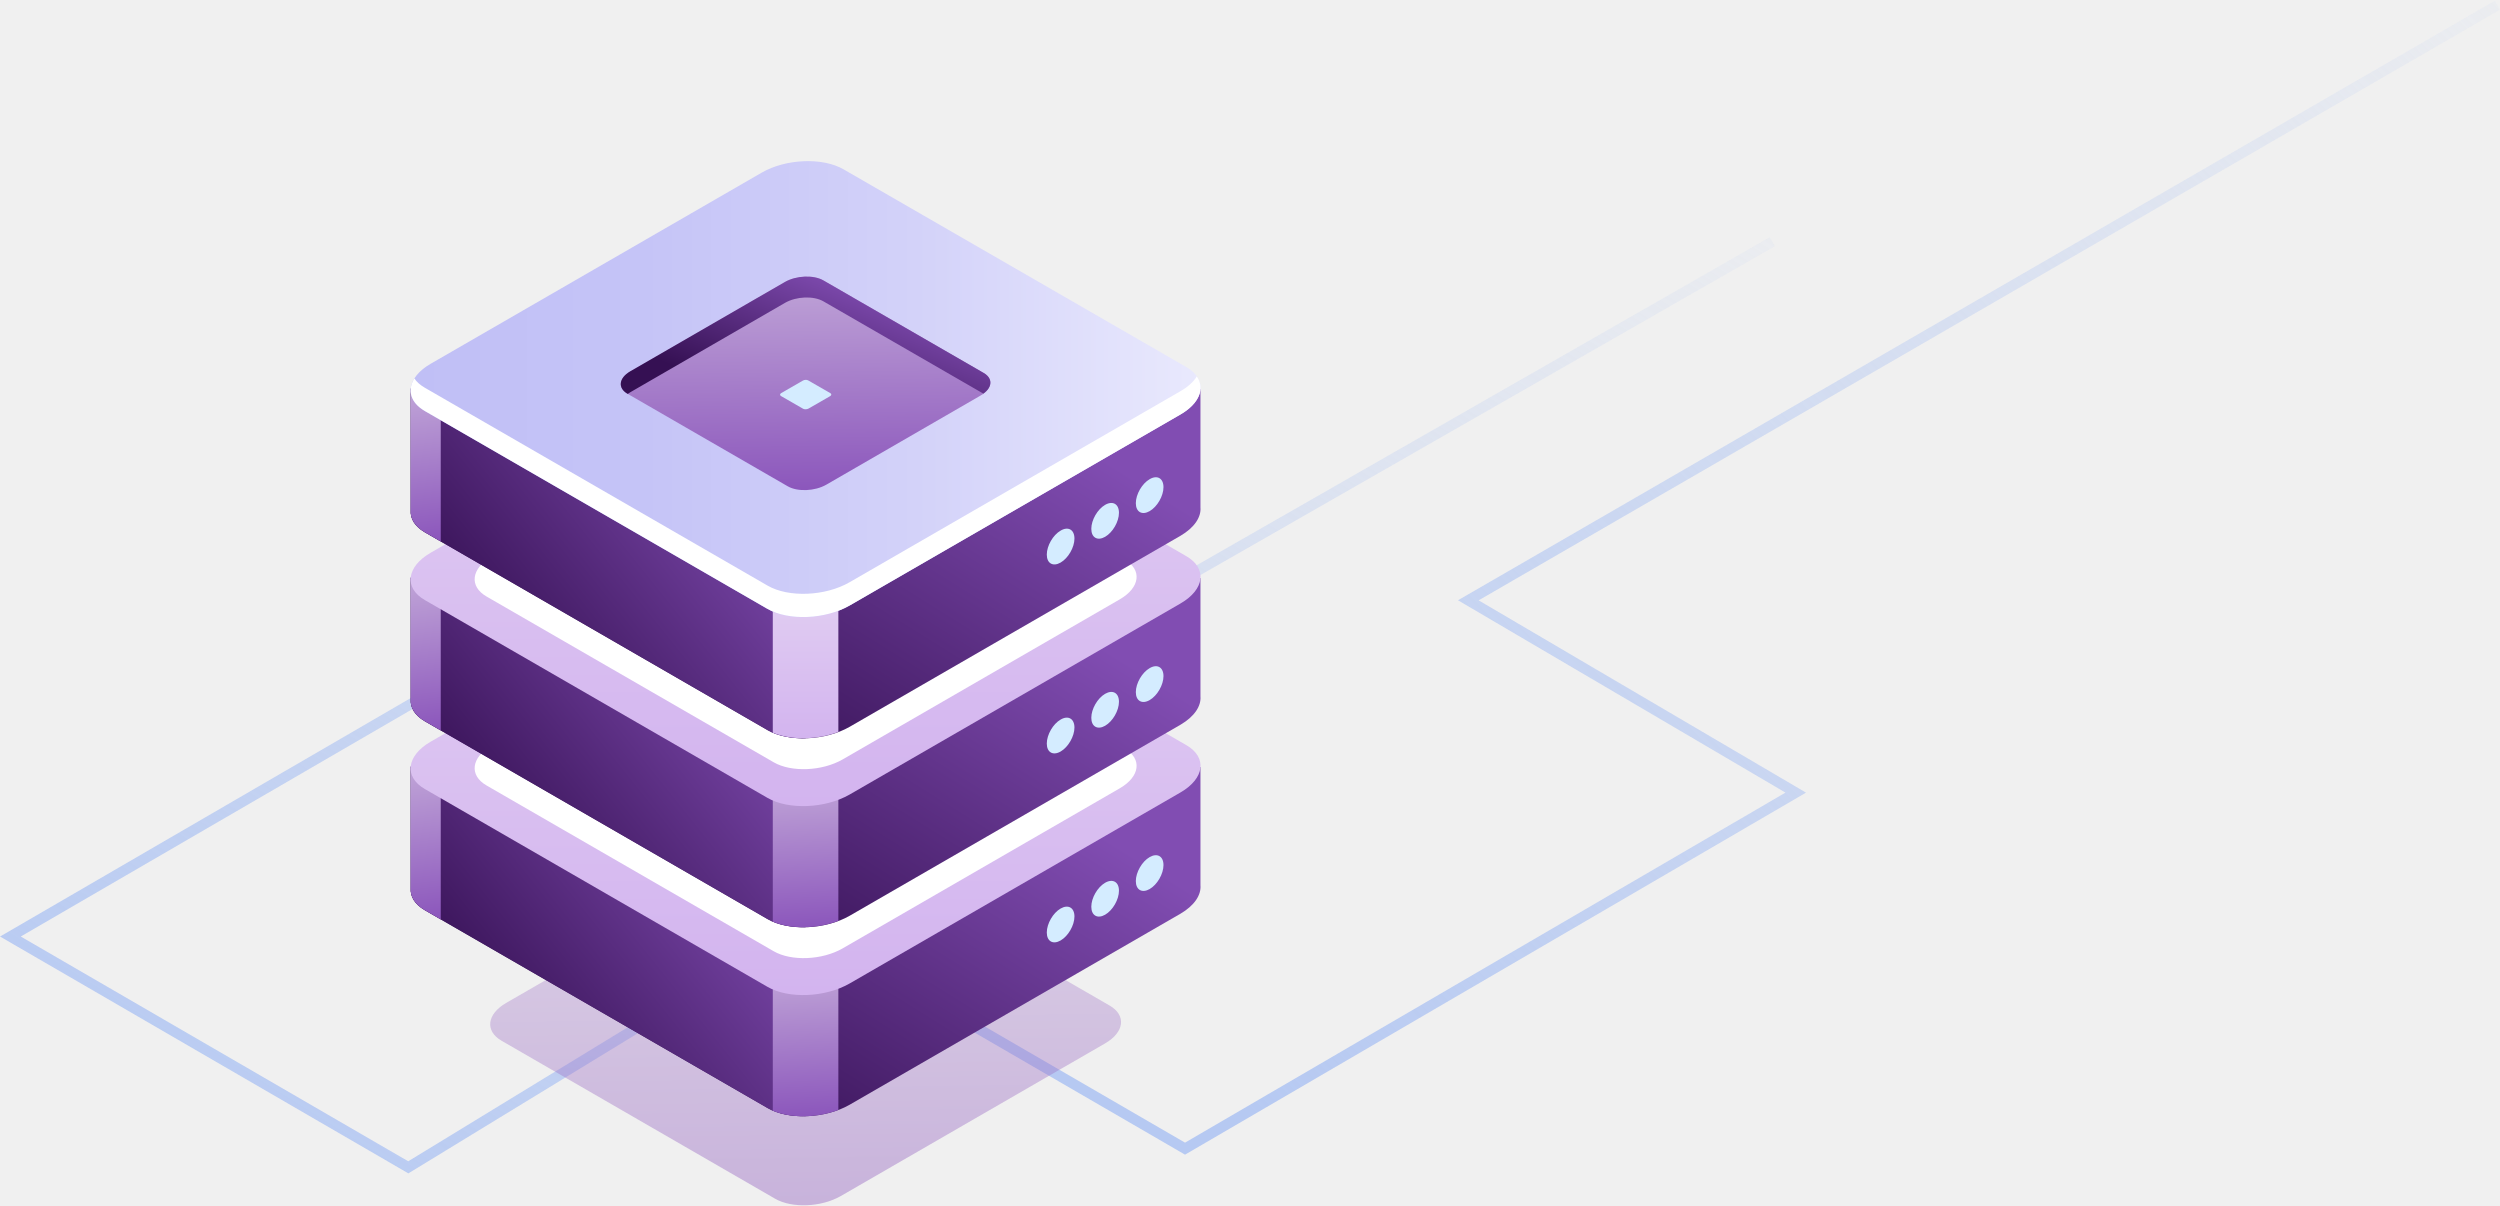
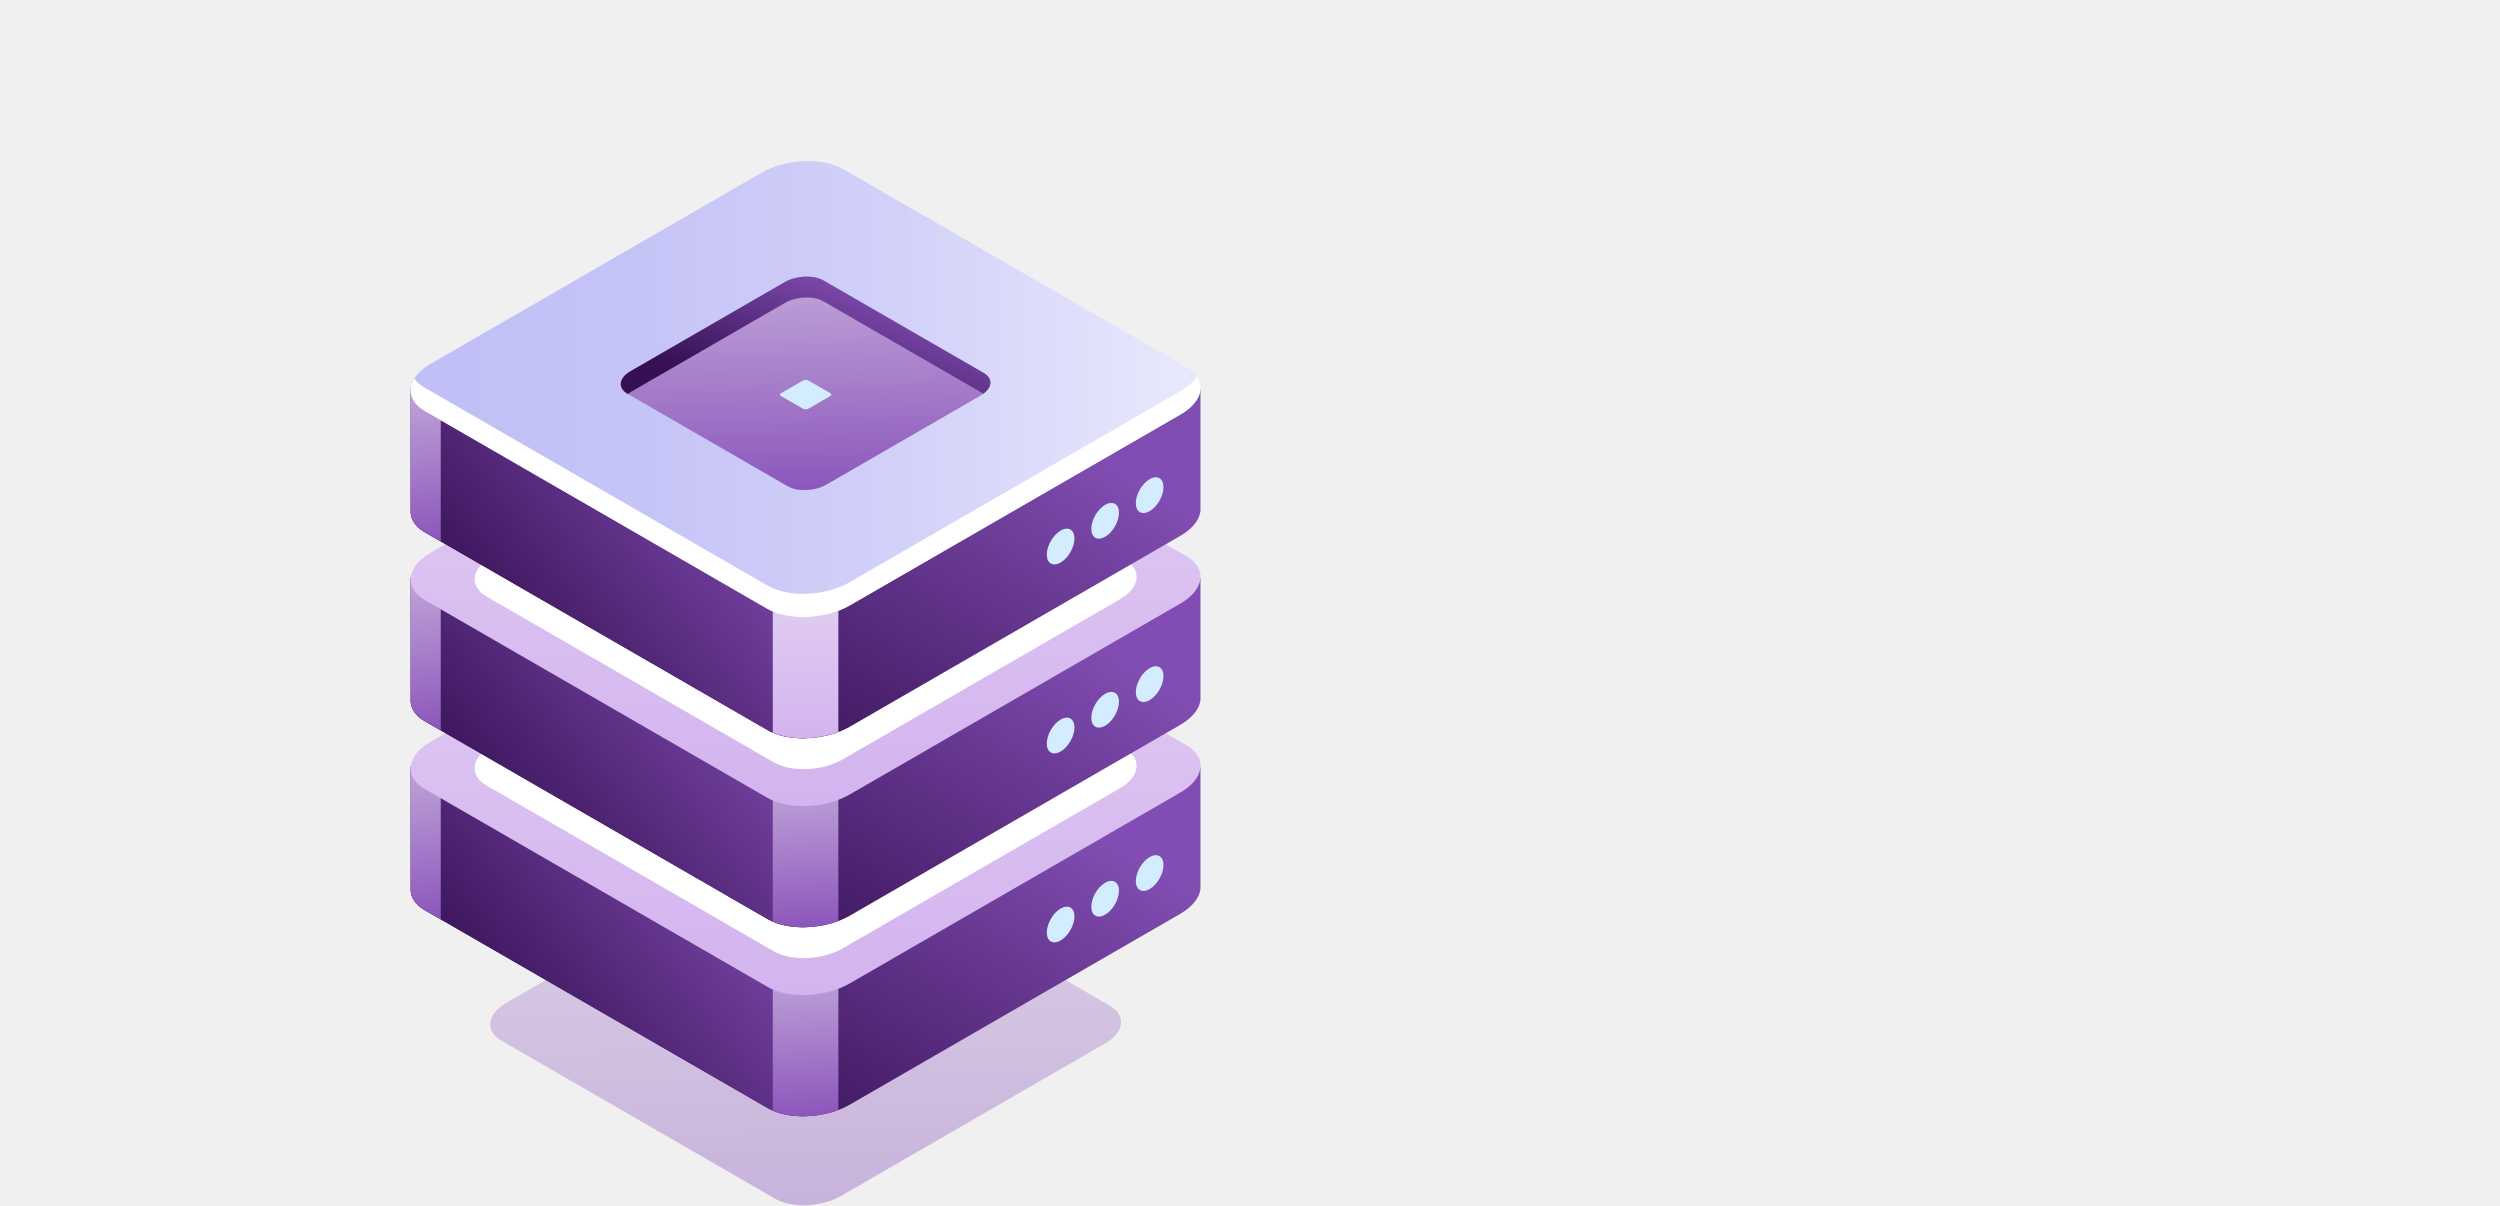
<svg xmlns="http://www.w3.org/2000/svg" width="481" height="232" viewBox="0 0 481 232" fill="none">
-   <path d="M178 192L228 221L345.5 152.5L282.5 115.5L480.5 1" stroke="url(#paint0_linear_285_15859)" stroke-width="2" />
-   <path d="M147.5 182.501L78.558 224.593L2 180.186L164.197 86.001L217.598 117.139L341 46.5" stroke="url(#paint1_linear_285_15859)" stroke-width="2" />
-   <path opacity="0.4" d="M149.148 230.644L96.489 200.233C93.264 198.359 93.667 195.115 97.395 192.958L148.241 163.596C151.969 161.439 157.612 161.198 160.856 163.072L213.515 193.482C216.74 195.356 216.337 198.601 212.608 200.757L161.763 230.12C158.015 232.276 152.372 232.498 149.148 230.644Z" fill="url(#paint2_linear_285_15859)" />
-   <path d="M230.968 170.327V147.574L179.961 147.554L162.328 137.377C158.277 135.039 151.203 135.342 146.548 138.022L130.103 147.514L79.036 147.494V170.891C78.915 172.463 79.802 173.995 81.757 175.123L147.697 213.192C151.747 215.529 158.821 215.227 163.476 212.547L227.139 175.788C229.819 174.216 231.129 172.201 230.968 170.327Z" fill="url(#paint3_linear_285_15859)" />
-   <path d="M154.992 135.805C152.029 135.886 148.966 136.631 146.527 138.022L130.083 147.514L79.016 147.494V170.891C78.895 172.463 79.782 173.995 81.736 175.123L147.676 213.192C149.611 214.32 152.271 214.824 155.012 214.764V135.805H154.992Z" fill="url(#paint4_linear_285_15859)" />
-   <path d="M84.8 147.494H79.016V170.891C78.895 172.463 79.782 173.995 81.736 175.123L84.8 176.897V147.494Z" fill="url(#paint5_linear_285_15859)" />
-   <path d="M148.685 213.695C152.171 215.187 157.229 215.106 161.3 213.554V186.993H148.685V213.695Z" fill="url(#paint6_linear_285_15859)" />
-   <path d="M147.676 189.875L81.737 151.806C77.686 149.469 78.19 145.398 82.865 142.697L146.528 105.939C151.203 103.238 158.277 102.956 162.307 105.294L228.247 143.362C232.298 145.7 231.794 149.771 227.118 152.471L163.456 189.23C158.78 191.91 151.727 192.213 147.676 189.875Z" fill="url(#paint7_linear_285_15859)" />
-   <path d="M148.865 183.023L93.607 151.121C90.221 149.166 90.644 145.741 94.554 143.483L147.898 112.67C151.808 110.413 157.733 110.171 161.138 112.126L216.397 144.028C219.783 145.982 219.36 149.408 215.45 151.665L162.106 182.479C158.176 184.736 152.251 184.978 148.865 183.023Z" fill="white" />
-   <path d="M206.724 176.332C206.724 178.025 205.535 180.101 204.063 180.947C202.592 181.794 201.403 181.109 201.403 179.416C201.403 177.723 202.592 175.647 204.063 174.801C205.535 173.954 206.724 174.64 206.724 176.332Z" fill="#D4ECFF" />
-   <path d="M215.288 171.375C215.288 173.068 214.099 175.143 212.628 175.99C211.157 176.836 209.968 176.151 209.968 174.458C209.968 172.765 211.157 170.69 212.628 169.843C214.099 168.997 215.288 169.682 215.288 171.375Z" fill="#D4ECFF" />
-   <path d="M223.854 166.437C223.854 168.13 222.665 170.206 221.193 171.052C219.722 171.899 218.533 171.213 218.533 169.521C218.533 167.828 219.722 165.752 221.193 164.906C222.665 164.059 223.854 164.744 223.854 166.437Z" fill="#D4ECFF" />
-   <path d="M230.968 133.971V111.219L179.961 111.199L162.328 101.021C158.277 98.684 151.203 98.986 146.548 101.666L130.103 111.158L79.036 111.138V134.536C78.915 136.107 79.802 137.639 81.757 138.768L147.697 176.836C151.747 179.174 158.821 178.872 163.476 176.191L227.139 139.433C229.819 137.861 231.129 135.845 230.968 133.971Z" fill="url(#paint8_linear_285_15859)" />
-   <path d="M154.992 99.45C152.029 99.53 148.966 100.276 146.527 101.666L130.083 111.158L79.016 111.138V134.536C78.895 136.107 79.782 137.639 81.736 138.768L147.676 176.836C149.611 177.965 152.271 178.469 155.012 178.408V99.45H154.992Z" fill="url(#paint9_linear_285_15859)" />
-   <path d="M84.8 111.138H79.016V134.535C78.895 136.107 79.782 137.639 81.736 138.768L84.8 140.541V111.138Z" fill="url(#paint10_linear_285_15859)" />
-   <path d="M148.685 177.32C152.171 178.811 157.229 178.731 161.3 177.179V150.617H148.685V177.32Z" fill="url(#paint11_linear_285_15859)" />
-   <path d="M147.676 153.519L81.737 115.451C77.686 113.113 78.19 109.042 82.865 106.342L146.528 69.583C151.203 66.883 158.277 66.601 162.307 68.938L228.247 107.007C232.298 109.345 231.794 113.415 227.118 116.116L163.456 152.875C158.78 155.555 151.727 155.857 147.676 153.519Z" fill="url(#paint12_linear_285_15859)" />
-   <path d="M148.865 146.667L93.607 114.766C90.221 112.811 90.644 109.385 94.554 107.128L147.898 76.314C151.808 74.057 157.733 73.815 161.138 75.77L216.397 107.672C219.783 109.627 219.36 113.053 215.45 115.31L162.106 146.123C158.176 148.38 152.251 148.622 148.865 146.667Z" fill="white" />
-   <path d="M206.724 139.977C206.724 141.67 205.535 143.745 204.063 144.592C202.592 145.438 201.403 144.753 201.403 143.06C201.403 141.367 202.592 139.291 204.063 138.445C205.535 137.578 206.724 138.284 206.724 139.977Z" fill="#D4ECFF" />
-   <path d="M215.288 135.019C215.288 136.712 214.099 138.788 212.628 139.634C211.157 140.481 209.968 139.795 209.968 138.103C209.968 136.41 211.157 134.334 212.628 133.488C214.099 132.641 215.288 133.326 215.288 135.019Z" fill="#D4ECFF" />
-   <path d="M223.854 130.082C223.854 131.775 222.665 133.85 221.193 134.697C219.722 135.543 218.533 134.858 218.533 133.165C218.533 131.472 219.722 129.397 221.193 128.55C222.665 127.684 223.854 128.389 223.854 130.082Z" fill="#D4ECFF" />
-   <path d="M230.968 97.616V74.863L179.961 74.843L162.328 64.666C158.277 62.328 151.203 62.631 146.548 65.311L130.103 74.803L79.036 74.783V98.18C78.915 99.752 79.802 101.284 81.757 102.412L147.697 140.481C151.747 142.818 158.821 142.516 163.476 139.836L227.139 103.077C229.819 101.505 231.129 99.49 230.968 97.616Z" fill="url(#paint13_linear_285_15859)" />
-   <path d="M154.992 63.094C152.029 63.175 148.966 63.92 146.527 65.311L130.083 74.803L79.016 74.783V98.18C78.895 99.752 79.782 101.284 81.736 102.412L147.676 140.481C149.611 141.609 152.271 142.113 155.012 142.053V63.094H154.992Z" fill="url(#paint14_linear_285_15859)" />
-   <path d="M84.8 74.783H79.016V98.18C78.895 99.752 79.782 101.284 81.736 102.412L84.8 104.186V74.783Z" fill="url(#paint15_linear_285_15859)" />
-   <path d="M148.685 140.964C152.171 142.456 157.229 142.375 161.3 140.823V114.262H148.685V140.964Z" fill="url(#paint16_linear_285_15859)" />
-   <path d="M147.676 117.164L81.737 79.095C77.686 76.758 78.19 72.687 82.865 69.986L146.528 33.228C151.203 30.527 158.277 30.245 162.307 32.583L228.267 70.631C232.318 72.969 231.814 77.04 227.139 79.74L163.476 116.499C158.781 119.199 151.727 119.502 147.676 117.164Z" fill="url(#paint17_linear_285_15859)" />
-   <path d="M227.119 75.266L163.456 112.025C158.781 114.725 151.707 115.008 147.677 112.67L81.737 74.601C80.83 74.077 80.165 73.473 79.722 72.808C78.331 75.045 78.956 77.463 81.737 79.075L147.677 117.144C151.727 119.481 158.801 119.179 163.456 116.499L227.119 79.74C230.746 77.644 231.855 74.722 230.263 72.425C229.638 73.453 228.59 74.42 227.119 75.266Z" fill="white" />
-   <path d="M206.724 103.621C206.724 105.314 205.535 107.39 204.063 108.236C202.592 109.083 201.403 108.397 201.403 106.705C201.403 105.012 202.592 102.936 204.063 102.09C205.535 101.223 206.724 101.908 206.724 103.621Z" fill="#D4ECFF" />
-   <path d="M215.288 98.664C215.288 100.356 214.099 102.432 212.628 103.279C211.157 104.125 209.968 103.44 209.968 101.747C209.968 100.054 211.157 97.978 212.628 97.132C214.099 96.286 215.288 96.971 215.288 98.664Z" fill="#D4ECFF" />
-   <path d="M223.854 93.726C223.854 95.419 222.665 97.495 221.193 98.341C219.722 99.188 218.533 98.502 218.533 96.81C218.533 95.117 219.722 93.041 221.193 92.195C222.665 91.328 223.854 92.033 223.854 93.726Z" fill="#D4ECFF" />
-   <path d="M151.566 93.565L120.713 75.75C118.818 74.662 119.06 72.747 121.237 71.478L151.022 54.267C153.199 52.998 156.524 52.877 158.418 53.965L189.272 71.78C191.167 72.868 190.925 74.783 188.748 76.052L158.963 93.263C156.766 94.512 153.461 94.653 151.566 93.565Z" fill="url(#paint18_linear_285_15859)" />
-   <path d="M154.529 78.652L150.257 76.193C149.995 76.032 150.035 75.77 150.337 75.609L154.469 73.231C154.771 73.05 155.234 73.029 155.496 73.191L159.769 75.649C160.031 75.811 159.99 76.073 159.688 76.234L155.557 78.612C155.255 78.773 154.791 78.793 154.529 78.652Z" fill="#D4ECFF" />
-   <path d="M120.713 75.75L120.793 75.79C120.934 75.689 121.075 75.589 121.237 75.488L151.022 58.278C153.219 57.008 156.524 56.887 158.418 57.975L189.192 75.73C190.945 74.48 191.026 72.787 189.272 71.76L158.418 53.945C156.524 52.856 153.219 52.998 151.022 54.247L121.237 71.457C119.06 72.747 118.818 74.642 120.713 75.75Z" fill="url(#paint19_linear_285_15859)" />
+   <path class="line" d="M178 192L228 221L345.5 152.5L282.5 115.5L480.5 1" stroke="url(#paint0_linear_285_15859)" stroke-width="2" />
+   <path class="line" d="M147.5 182.501L78.558 224.593L2 180.186L164.197 86.001L217.598 117.139L341 46.5" stroke="url(#paint1_linear_285_15859)" stroke-width="2" />
+   <path opacity="0.4" class="shadow" d="M149.148 230.644L96.489 200.233C93.264 198.359 93.667 195.115 97.395 192.958L148.241 163.596C151.969 161.439 157.612 161.198 160.856 163.072L213.515 193.482C216.74 195.356 216.337 198.601 212.608 200.757L161.763 230.12C158.015 232.276 152.372 232.498 149.148 230.644Z" fill="url(#paint2_linear_285_15859)" />
+   <g class="figure">
+     <path d="M230.968 170.327V147.574L179.961 147.554L162.328 137.377C158.277 135.039 151.203 135.342 146.548 138.022L130.103 147.514L79.036 147.494V170.891C78.915 172.463 79.802 173.995 81.757 175.123L147.697 213.192C151.747 215.529 158.821 215.227 163.476 212.547L227.139 175.788C229.819 174.216 231.129 172.201 230.968 170.327Z" fill="url(#paint3_linear_285_15859)" />
+     <path d="M154.992 135.805C152.029 135.886 148.966 136.631 146.527 138.022L130.083 147.514L79.016 147.494V170.891C78.895 172.463 79.782 173.995 81.736 175.123L147.676 213.192C149.611 214.32 152.271 214.824 155.012 214.764V135.805H154.992Z" fill="url(#paint4_linear_285_15859)" />
+     <path d="M84.8 147.494H79.016V170.891C78.895 172.463 79.782 173.995 81.736 175.123L84.8 176.897V147.494Z" fill="url(#paint5_linear_285_15859)" />
+     <path d="M148.685 213.695C152.171 215.187 157.229 215.106 161.3 213.554V186.993H148.685V213.695Z" fill="url(#paint6_linear_285_15859)" />
+     <path d="M147.676 189.875L81.737 151.806C77.686 149.469 78.19 145.398 82.865 142.697L146.528 105.939C151.203 103.238 158.277 102.956 162.307 105.294L228.247 143.362C232.298 145.7 231.794 149.771 227.118 152.471L163.456 189.23C158.78 191.91 151.727 192.213 147.676 189.875Z" fill="url(#paint7_linear_285_15859)" />
+     <path d="M148.865 183.023L93.607 151.121C90.221 149.166 90.644 145.741 94.554 143.483L147.898 112.67C151.808 110.413 157.733 110.171 161.138 112.126L216.397 144.028C219.783 145.982 219.36 149.408 215.45 151.665L162.106 182.479C158.176 184.736 152.251 184.978 148.865 183.023Z" fill="white" />
+     <path d="M206.724 176.332C206.724 178.025 205.535 180.101 204.063 180.947C202.592 181.794 201.403 181.109 201.403 179.416C201.403 177.723 202.592 175.647 204.063 174.801C205.535 173.954 206.724 174.64 206.724 176.332Z" fill="#D4ECFF" />
+     <path d="M215.288 171.375C215.288 173.068 214.099 175.143 212.628 175.99C211.157 176.836 209.968 176.151 209.968 174.458C209.968 172.765 211.157 170.69 212.628 169.843C214.099 168.997 215.288 169.682 215.288 171.375Z" fill="#D4ECFF" />
+     <path d="M223.854 166.437C223.854 168.13 222.665 170.206 221.193 171.052C219.722 171.899 218.533 171.213 218.533 169.521C218.533 167.828 219.722 165.752 221.193 164.906C222.665 164.059 223.854 164.744 223.854 166.437Z" fill="#D4ECFF" />
+     <path d="M230.968 133.971V111.219L179.961 111.199L162.328 101.021C158.277 98.684 151.203 98.986 146.548 101.666L130.103 111.158L79.036 111.138V134.536C78.915 136.107 79.802 137.639 81.757 138.768L147.697 176.836C151.747 179.174 158.821 178.872 163.476 176.191L227.139 139.433C229.819 137.861 231.129 135.845 230.968 133.971Z" fill="url(#paint8_linear_285_15859)" />
+     <path d="M154.992 99.45C152.029 99.53 148.966 100.276 146.527 101.666L130.083 111.158L79.016 111.138V134.536C78.895 136.107 79.782 137.639 81.736 138.768L147.676 176.836C149.611 177.965 152.271 178.469 155.012 178.408V99.45H154.992Z" fill="url(#paint9_linear_285_15859)" />
+     <path d="M84.8 111.138H79.016V134.535C78.895 136.107 79.782 137.639 81.736 138.768L84.8 140.541V111.138Z" fill="url(#paint10_linear_285_15859)" />
+     <path d="M148.685 177.32C152.171 178.811 157.229 178.731 161.3 177.179V150.617H148.685V177.32Z" fill="url(#paint11_linear_285_15859)" />
+     <path d="M147.676 153.519L81.737 115.451C77.686 113.113 78.19 109.042 82.865 106.342L146.528 69.583C151.203 66.883 158.277 66.601 162.307 68.938L228.247 107.007C232.298 109.345 231.794 113.415 227.118 116.116L163.456 152.875C158.78 155.555 151.727 155.857 147.676 153.519Z" fill="url(#paint12_linear_285_15859)" />
+     <path d="M148.865 146.667L93.607 114.766C90.221 112.811 90.644 109.385 94.554 107.128L147.898 76.314C151.808 74.057 157.733 73.815 161.138 75.77L216.397 107.672C219.783 109.627 219.36 113.053 215.45 115.31L162.106 146.123C158.176 148.38 152.251 148.622 148.865 146.667Z" fill="white" />
+     <path d="M206.724 139.977C206.724 141.67 205.535 143.745 204.063 144.592C202.592 145.438 201.403 144.753 201.403 143.06C201.403 141.367 202.592 139.291 204.063 138.445C205.535 137.578 206.724 138.284 206.724 139.977Z" fill="#D4ECFF" />
+     <path d="M215.288 135.019C215.288 136.712 214.099 138.788 212.628 139.634C211.157 140.481 209.968 139.795 209.968 138.103C209.968 136.41 211.157 134.334 212.628 133.488C214.099 132.641 215.288 133.326 215.288 135.019Z" fill="#D4ECFF" />
+     <path d="M223.854 130.082C223.854 131.775 222.665 133.85 221.193 134.697C219.722 135.543 218.533 134.858 218.533 133.165C218.533 131.472 219.722 129.397 221.193 128.55C222.665 127.684 223.854 128.389 223.854 130.082Z" fill="#D4ECFF" />
+     <path d="M230.968 97.616V74.863L179.961 74.843L162.328 64.666C158.277 62.328 151.203 62.631 146.548 65.311L130.103 74.803L79.036 74.783V98.18C78.915 99.752 79.802 101.284 81.757 102.412L147.697 140.481C151.747 142.818 158.821 142.516 163.476 139.836L227.139 103.077C229.819 101.505 231.129 99.49 230.968 97.616Z" fill="url(#paint13_linear_285_15859)" />
+     <path d="M154.992 63.094C152.029 63.175 148.966 63.92 146.527 65.311L130.083 74.803L79.016 74.783V98.18C78.895 99.752 79.782 101.284 81.736 102.412L147.676 140.481C149.611 141.609 152.271 142.113 155.012 142.053V63.094H154.992Z" fill="url(#paint14_linear_285_15859)" />
+     <path d="M84.8 74.783H79.016V98.18C78.895 99.752 79.782 101.284 81.736 102.412L84.8 104.186V74.783Z" fill="url(#paint15_linear_285_15859)" />
+     <path d="M148.685 140.964C152.171 142.456 157.229 142.375 161.3 140.823V114.262H148.685V140.964Z" fill="url(#paint16_linear_285_15859)" />
+     <path d="M147.676 117.164L81.737 79.095C77.686 76.758 78.19 72.687 82.865 69.986L146.528 33.228C151.203 30.527 158.277 30.245 162.307 32.583L228.267 70.631C232.318 72.969 231.814 77.04 227.139 79.74L163.476 116.499C158.781 119.199 151.727 119.502 147.676 117.164Z" fill="url(#paint17_linear_285_15859)" />
+     <path d="M227.119 75.266L163.456 112.025C158.781 114.725 151.707 115.008 147.677 112.67L81.737 74.601C80.83 74.077 80.165 73.473 79.722 72.808C78.331 75.045 78.956 77.463 81.737 79.075L147.677 117.144C151.727 119.481 158.801 119.179 163.456 116.499L227.119 79.74C230.746 77.644 231.855 74.722 230.263 72.425C229.638 73.453 228.59 74.42 227.119 75.266Z" fill="white" />
+     <path d="M206.724 103.621C206.724 105.314 205.535 107.39 204.063 108.236C202.592 109.083 201.403 108.397 201.403 106.705C201.403 105.012 202.592 102.936 204.063 102.09C205.535 101.223 206.724 101.908 206.724 103.621Z" fill="#D4ECFF" />
+     <path d="M215.288 98.664C215.288 100.356 214.099 102.432 212.628 103.279C211.157 104.125 209.968 103.44 209.968 101.747C209.968 100.054 211.157 97.978 212.628 97.132C214.099 96.286 215.288 96.971 215.288 98.664Z" fill="#D4ECFF" />
+     <path d="M223.854 93.726C223.854 95.419 222.665 97.495 221.193 98.341C219.722 99.188 218.533 98.502 218.533 96.81C218.533 95.117 219.722 93.041 221.193 92.195C222.665 91.328 223.854 92.033 223.854 93.726Z" fill="#D4ECFF" />
+     <path d="M151.566 93.565L120.713 75.75C118.818 74.662 119.06 72.747 121.237 71.478L151.022 54.267C153.199 52.998 156.524 52.877 158.418 53.965L189.272 71.78C191.167 72.868 190.925 74.783 188.748 76.052L158.963 93.263C156.766 94.512 153.461 94.653 151.566 93.565Z" fill="url(#paint18_linear_285_15859)" />
+     <path d="M154.529 78.652L150.257 76.193C149.995 76.032 150.035 75.77 150.337 75.609L154.469 73.231C154.771 73.05 155.234 73.029 155.496 73.191L159.769 75.649C160.031 75.811 159.99 76.073 159.688 76.234L155.557 78.612C155.255 78.773 154.791 78.793 154.529 78.652Z" fill="#D4ECFF" />
+     <path d="M120.713 75.75L120.793 75.79C120.934 75.689 121.075 75.589 121.237 75.488L151.022 58.278C153.219 57.008 156.524 56.887 158.418 57.975L189.192 75.73C190.945 74.48 191.026 72.787 189.272 71.76L158.418 53.945C156.524 52.856 153.219 52.998 151.022 54.247L121.237 71.457C119.06 72.747 118.818 74.642 120.713 75.75Z" fill="url(#paint19_linear_285_15859)" />
+   </g>
  <defs>
    <linearGradient id="paint0_linear_285_15859" x1="475" y1="-48" x2="225.5" y2="198.5" gradientUnits="userSpaceOnUse">
      <stop stop-color="#B6C9F2" stop-opacity="0" />
      <stop offset="1" stop-color="#B6C9F2" />
    </linearGradient>
    <linearGradient id="paint1_linear_285_15859" x1="403.519" y1="43.726" x2="215.934" y2="344.751" gradientUnits="userSpaceOnUse">
      <stop stop-color="#B6C9F2" stop-opacity="0" />
      <stop offset="1" stop-color="#B6C9F2" />
    </linearGradient>
    <linearGradient id="paint2_linear_285_15859" x1="131.297" y1="157.959" x2="132.327" y2="231.671" gradientUnits="userSpaceOnUse">
      <stop stop-color="#C3A9D9" />
      <stop offset="1" stop-color="#8C57BC" />
    </linearGradient>
    <linearGradient id="paint3_linear_285_15859" x1="108.65" y1="200.844" x2="155.657" y2="125.567" gradientUnits="userSpaceOnUse">
      <stop stop-color="#351053" />
      <stop offset="1" stop-color="#814DB2" />
    </linearGradient>
    <linearGradient id="paint4_linear_285_15859" x1="93.823" y1="200.845" x2="144.875" y2="159.951" gradientUnits="userSpaceOnUse">
      <stop stop-color="#351053" />
      <stop offset="1" stop-color="#814DB2" />
    </linearGradient>
    <linearGradient id="paint5_linear_285_15859" x1="80.771" y1="145.879" x2="84.51" y2="176.348" gradientUnits="userSpaceOnUse">
      <stop stop-color="#C3A9D9" />
      <stop offset="1" stop-color="#8C57BC" />
    </linearGradient>
    <linearGradient id="paint6_linear_285_15859" x1="152.529" y1="185.467" x2="154.08" y2="214.601" gradientUnits="userSpaceOnUse">
      <stop stop-color="#C3A9D9" />
      <stop offset="1" stop-color="#8C57BC" />
    </linearGradient>
    <linearGradient id="paint7_linear_285_15859" x1="154.992" y1="103.711" x2="154.992" y2="191.451" gradientUnits="userSpaceOnUse">
      <stop stop-color="#E1CEF2" />
      <stop offset="1" stop-color="#D3B4EF" />
    </linearGradient>
    <linearGradient id="paint8_linear_285_15859" x1="108.65" y1="164.488" x2="155.657" y2="89.211" gradientUnits="userSpaceOnUse">
      <stop stop-color="#351053" />
      <stop offset="1" stop-color="#814DB2" />
    </linearGradient>
    <linearGradient id="paint9_linear_285_15859" x1="93.823" y1="164.49" x2="144.875" y2="123.595" gradientUnits="userSpaceOnUse">
      <stop stop-color="#351053" />
      <stop offset="1" stop-color="#814DB2" />
    </linearGradient>
    <linearGradient id="paint10_linear_285_15859" x1="80.771" y1="109.523" x2="84.51" y2="139.993" gradientUnits="userSpaceOnUse">
      <stop stop-color="#C3A9D9" />
      <stop offset="1" stop-color="#8C57BC" />
    </linearGradient>
    <linearGradient id="paint11_linear_285_15859" x1="152.529" y1="149.092" x2="154.08" y2="178.225" gradientUnits="userSpaceOnUse">
      <stop stop-color="#C3A9D9" />
      <stop offset="1" stop-color="#8C57BC" />
    </linearGradient>
    <linearGradient id="paint12_linear_285_15859" x1="154.992" y1="67.356" x2="154.992" y2="155.095" gradientUnits="userSpaceOnUse">
      <stop stop-color="#E1CEF2" />
      <stop offset="1" stop-color="#D3B4EF" />
    </linearGradient>
    <linearGradient id="paint13_linear_285_15859" x1="108.65" y1="128.133" x2="155.657" y2="52.856" gradientUnits="userSpaceOnUse">
      <stop stop-color="#351053" />
      <stop offset="1" stop-color="#814DB2" />
    </linearGradient>
    <linearGradient id="paint14_linear_285_15859" x1="93.823" y1="128.134" x2="144.875" y2="87.24" gradientUnits="userSpaceOnUse">
      <stop stop-color="#351053" />
      <stop offset="1" stop-color="#814DB2" />
    </linearGradient>
    <linearGradient id="paint15_linear_285_15859" x1="80.771" y1="73.168" x2="84.51" y2="103.637" gradientUnits="userSpaceOnUse">
      <stop stop-color="#C3A9D9" />
      <stop offset="1" stop-color="#8C57BC" />
    </linearGradient>
    <linearGradient id="paint16_linear_285_15859" x1="154.992" y1="114.262" x2="154.992" y2="142.036" gradientUnits="userSpaceOnUse">
      <stop stop-color="#E1CEF2" />
      <stop offset="1" stop-color="#D3B4EF" />
    </linearGradient>
    <linearGradient id="paint17_linear_285_15859" x1="79.025" y1="74.867" x2="231" y2="74.867" gradientUnits="userSpaceOnUse">
      <stop stop-color="#C0BFF6" />
      <stop offset="0.294" stop-color="#C5C4F7" />
      <stop offset="0.64" stop-color="#D3D2F9" />
      <stop offset="1" stop-color="#E9E9FD" />
    </linearGradient>
    <linearGradient id="paint18_linear_285_15859" x1="141.104" y1="50.968" x2="141.707" y2="94.165" gradientUnits="userSpaceOnUse">
      <stop stop-color="#C3A9D9" />
      <stop offset="1" stop-color="#8C57BC" />
    </linearGradient>
    <linearGradient id="paint19_linear_285_15859" x1="133.298" y1="71.809" x2="143.262" y2="45.693" gradientUnits="userSpaceOnUse">
      <stop stop-color="#351053" />
      <stop offset="1" stop-color="#814DB2" />
    </linearGradient>
  </defs>
+   <style>
+         .line {
+             stroke-dasharray: 1000;
+             stroke-dashoffset: 1000;
+             animation: dash 10s linear infinite;
+         }
+ 
+         @keyframes dash {
+             to {
+                 stroke-dashoffset: -1010;
+             }
+         }
+ 
+         .figure {
+             animation: move 4s ease-in-out infinite;
+         }
+ 
+         @keyframes move {
+             0% {
+                 transform: translateY(0);
+             }
+ 
+             50% {
+                 transform: translateY(10px);
+             }
+ 
+             100% {
+                 transform: translateY(0);
+             }
+         }
+ 
+         .shadow {
+             animation: shadow 4s ease-in-out infinite;
+         }
+ 
+         @keyframes shadow {
+             0% {
+                 transform: translateY(0);
+             }
+ 
+             50% {
+                 transform: translateY(-2px);
+             }
+ 
+             100% {
+                 transform: translateY(0);
+             }
+         }
+     </style>
</svg>
